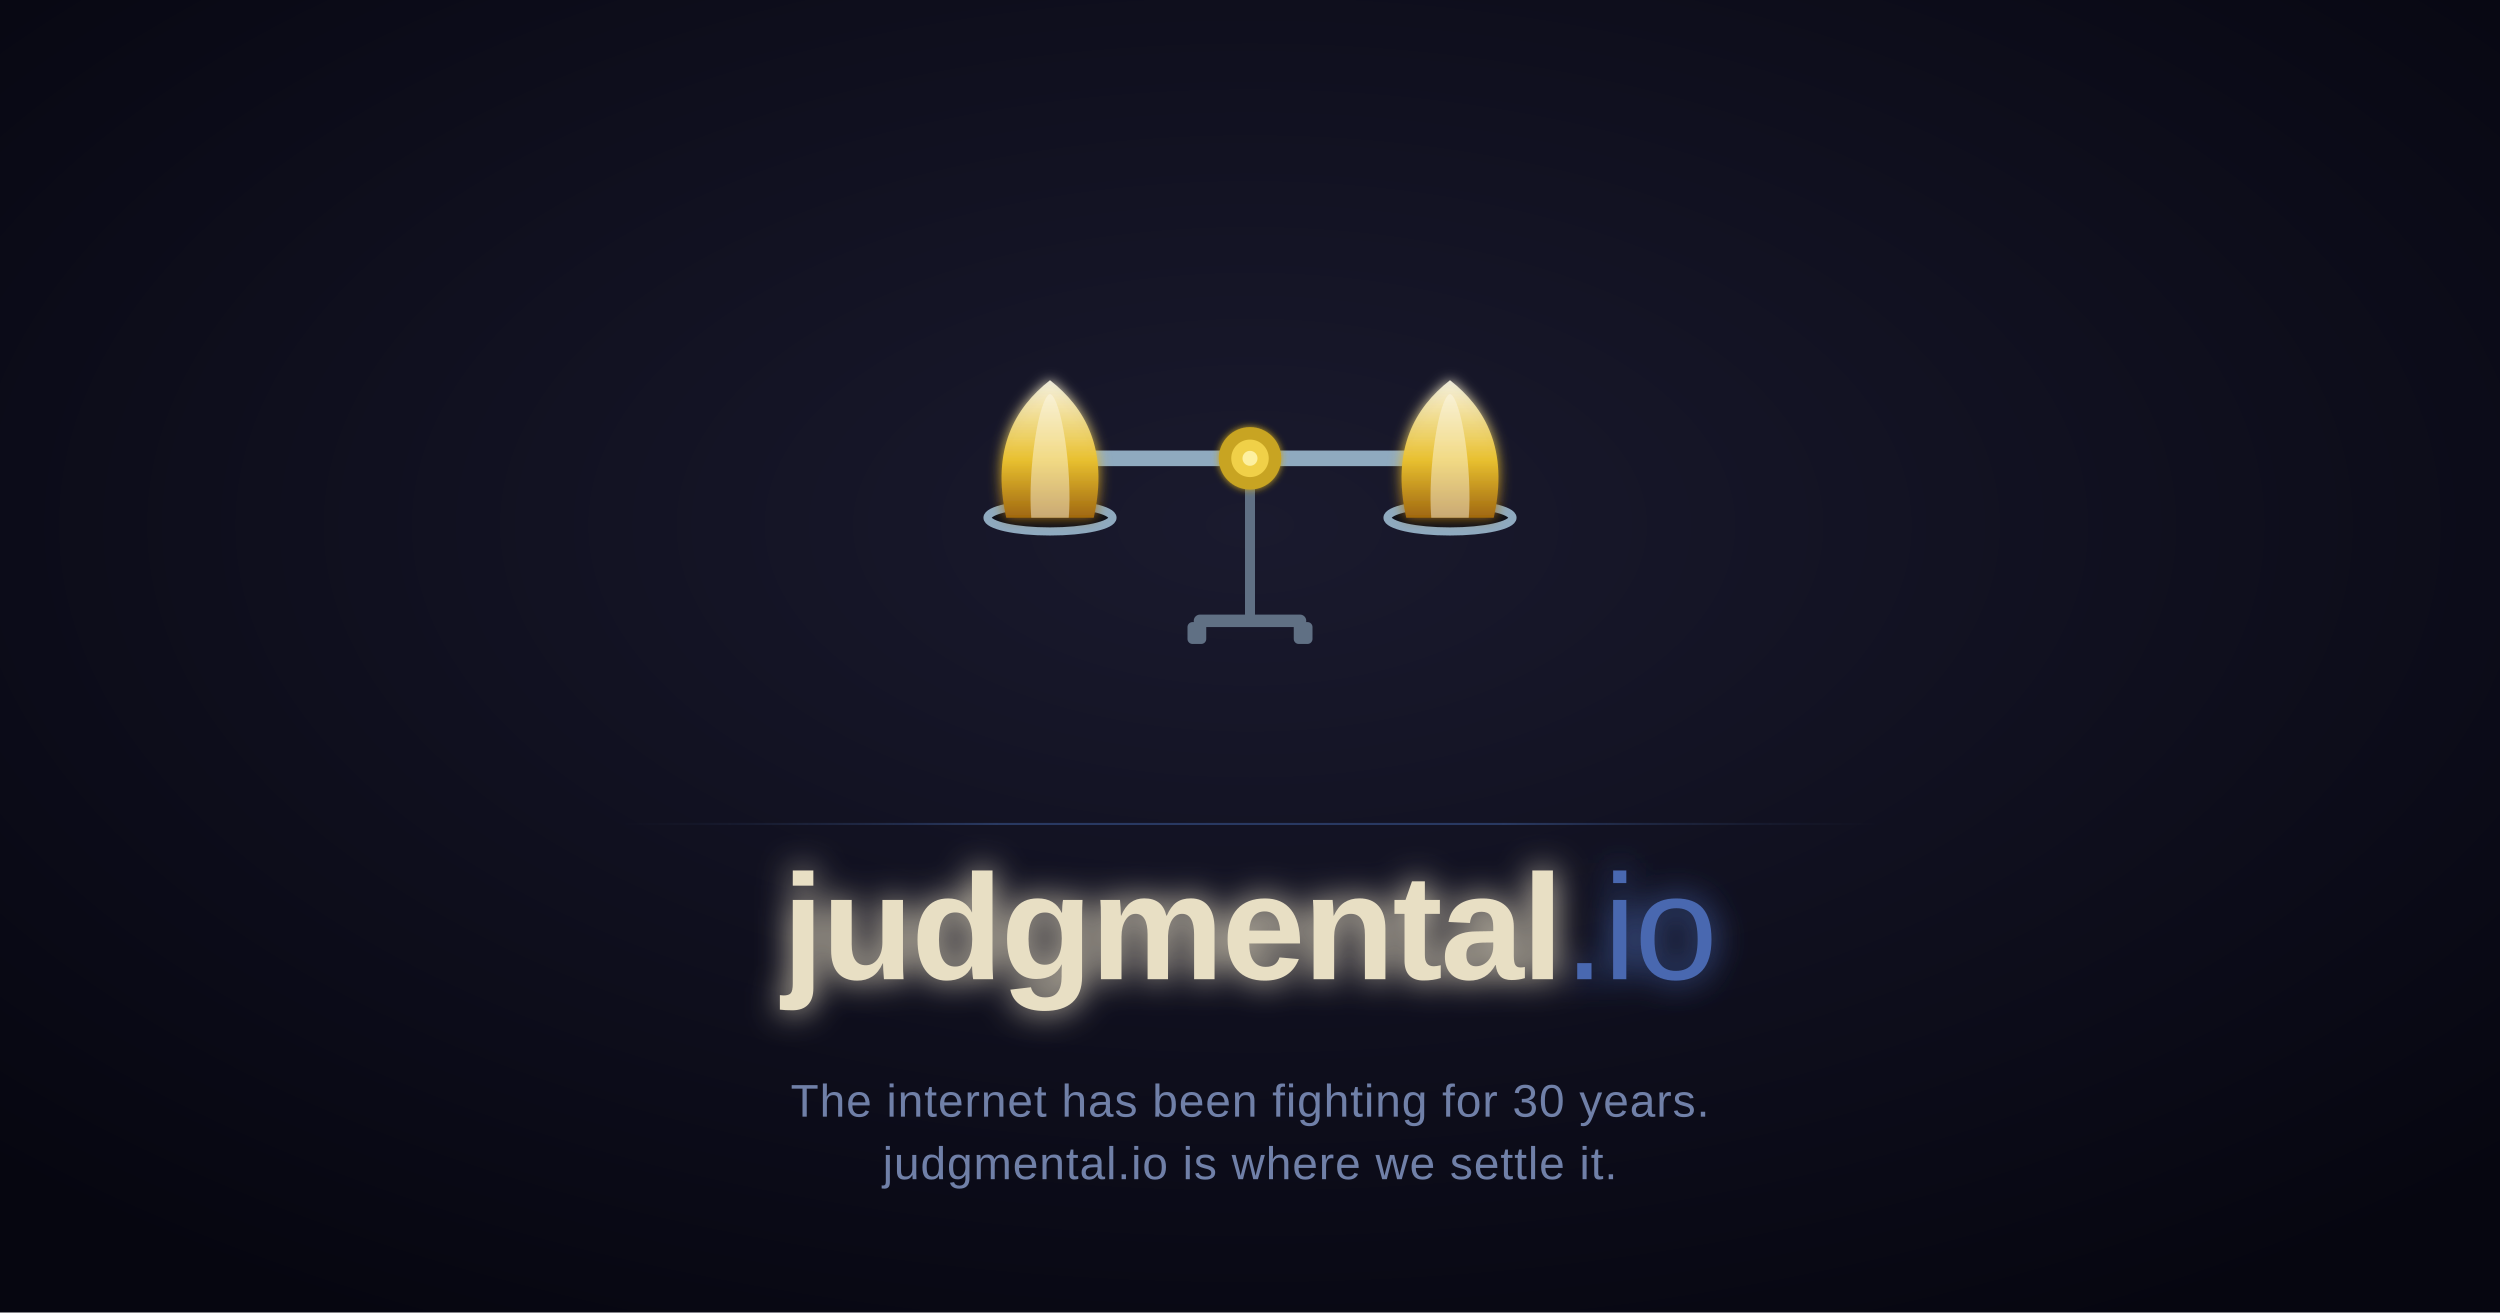
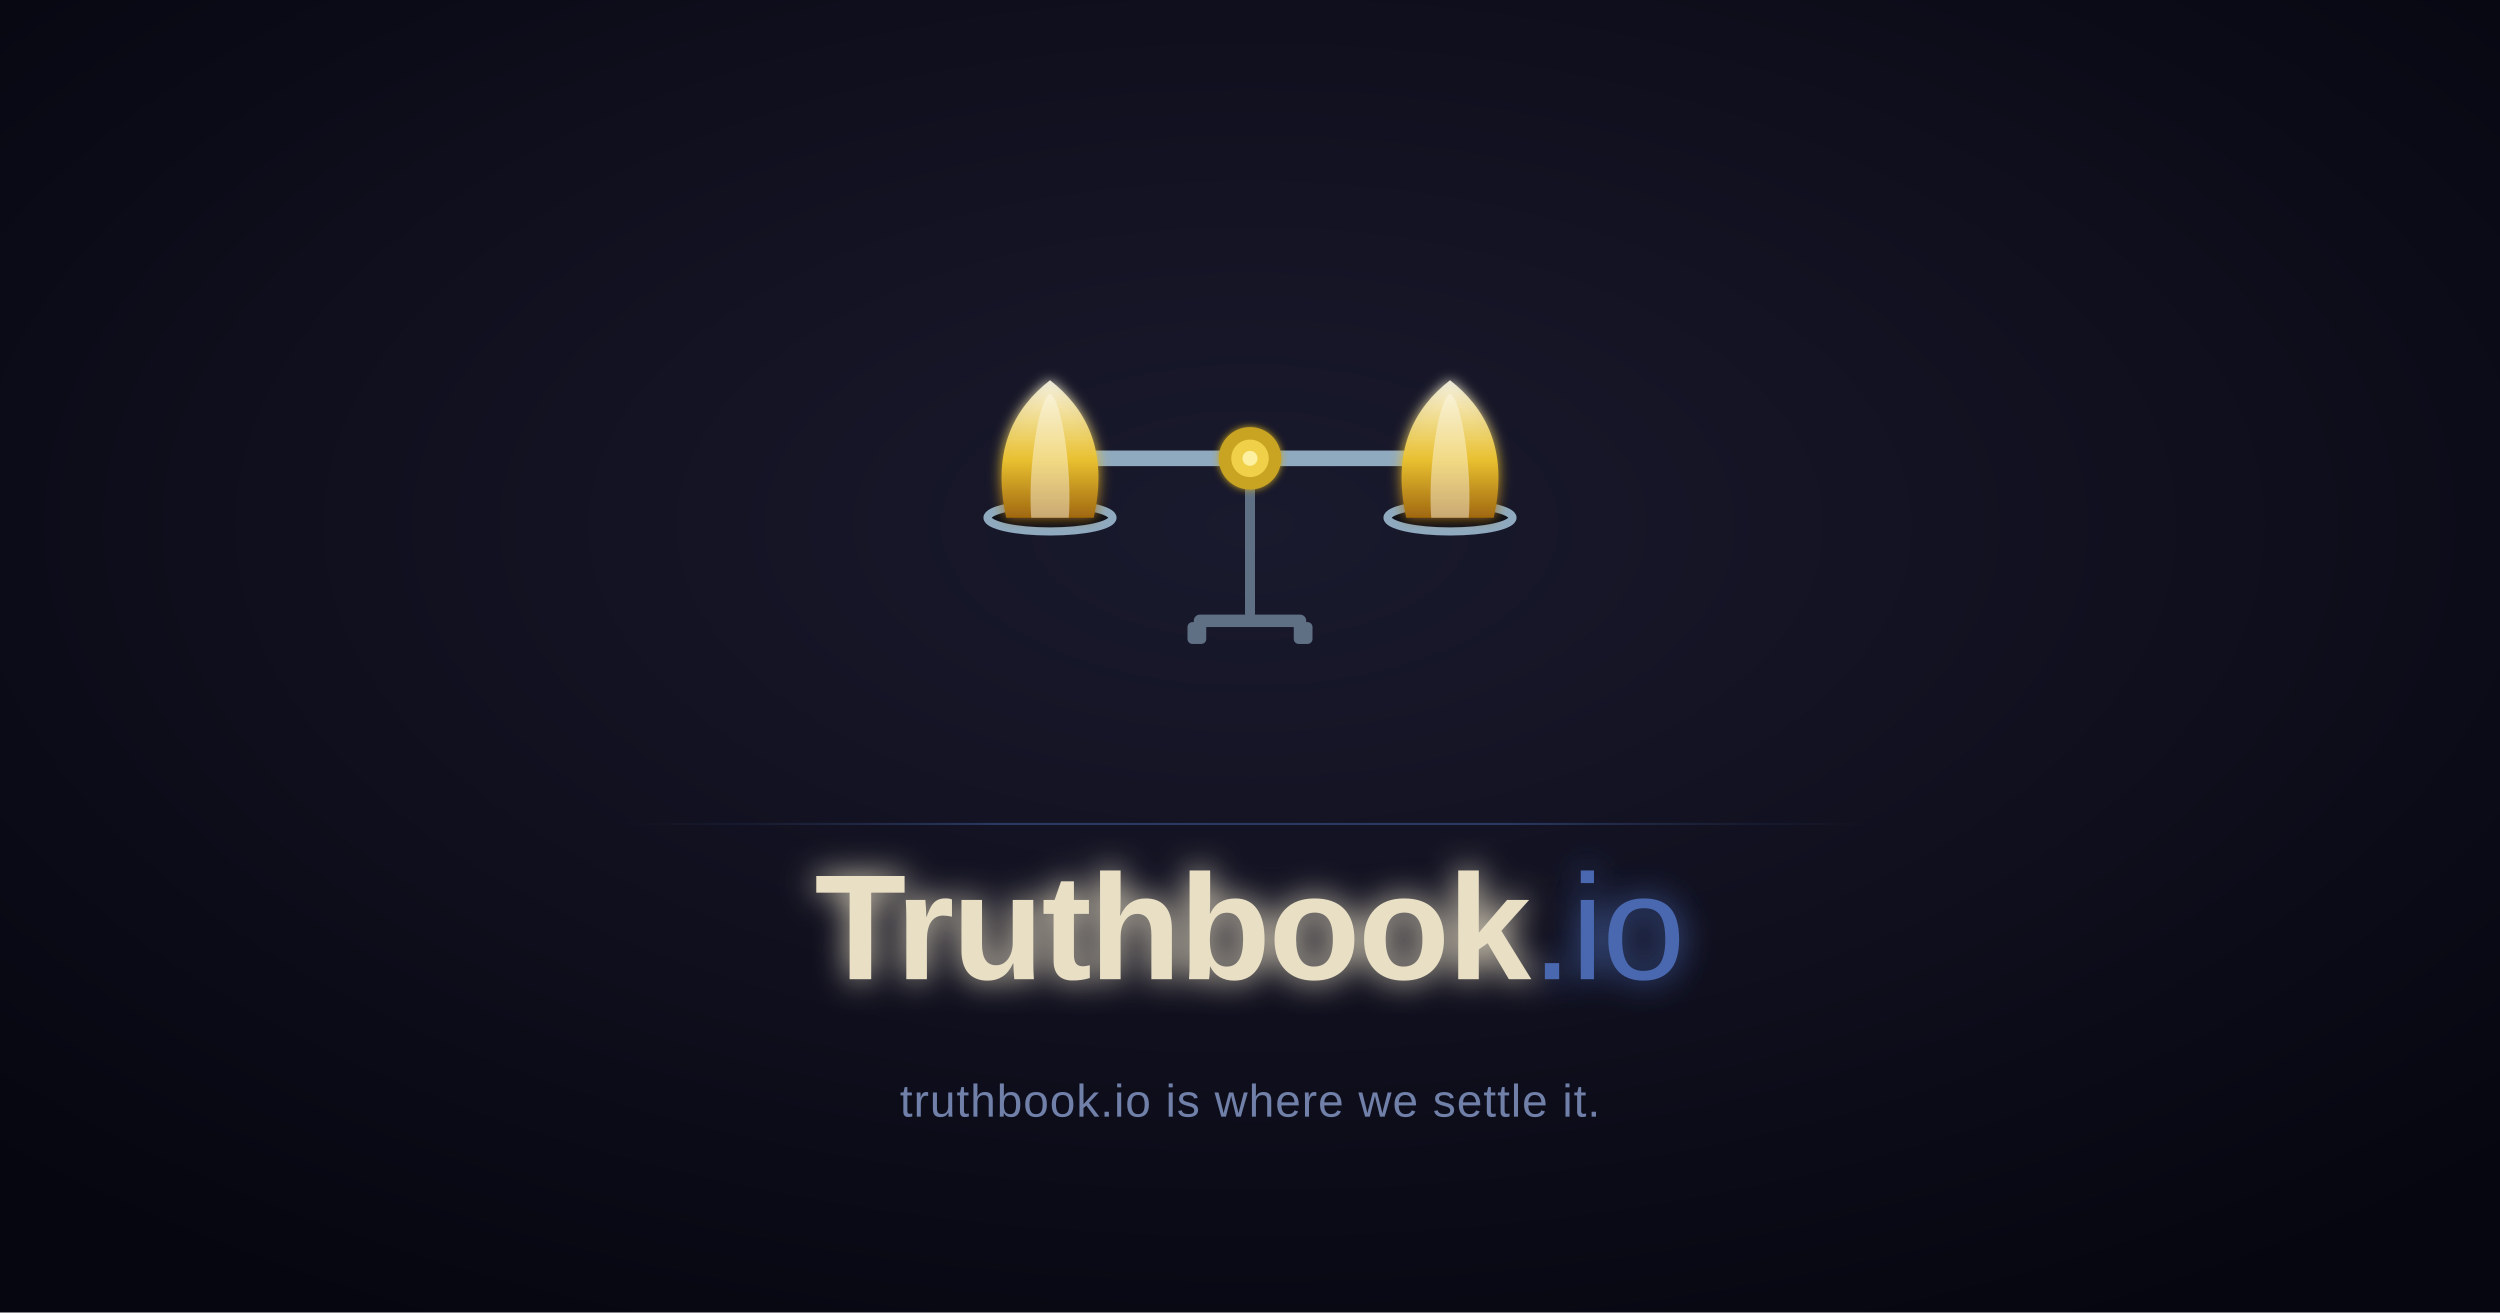
<svg xmlns="http://www.w3.org/2000/svg" viewBox="0 0 1200 630" width="1200" height="630">
  <defs>
    <radialGradient id="obg" cx="50%" cy="40%" r="70%">
      <stop offset="0%" stop-color="#1a1a2e" />
      <stop offset="100%" stop-color="#060610" />
    </radialGradient>
    <linearGradient id="flame-L-og" x1="50%" y1="100%" x2="50%" y2="0%">
      <stop offset="0%" stop-color="#a06810" />
      <stop offset="42%" stop-color="#e8c030" />
      <stop offset="100%" stop-color="#faf6e4" stop-opacity="0.9" />
    </linearGradient>
    <linearGradient id="flame-R-og" x1="50%" y1="100%" x2="50%" y2="0%">
      <stop offset="0%" stop-color="#a06810" />
      <stop offset="42%" stop-color="#e8c030" />
      <stop offset="100%" stop-color="#faf6e4" stop-opacity="0.9" />
    </linearGradient>
    <filter id="fglow-og" x="-80%" y="-80%" width="260%" height="260%">
      <feGaussianBlur stdDeviation="3" result="b" />
      <feMerge>
        <feMergeNode in="b" />
        <feMergeNode in="SourceGraphic" />
      </feMerge>
    </filter>
    <filter id="pglow-og" x="-100%" y="-100%" width="300%" height="300%">
      <feGaussianBlur stdDeviation="1.8" result="b" />
      <feMerge>
        <feMergeNode in="b" />
        <feMergeNode in="SourceGraphic" />
      </feMerge>
    </filter>
    <filter id="txtglow" x="-10%" y="-30%" width="120%" height="160%">
      <feGaussianBlur stdDeviation="8" result="b" />
      <feMerge>
        <feMergeNode in="b" />
        <feMergeNode in="SourceGraphic" />
      </feMerge>
    </filter>
    <linearGradient id="rulefade" x1="0%" y1="0%" x2="100%" y2="0%">
      <stop offset="0%" stop-color="#304060" stop-opacity="0" />
      <stop offset="30%" stop-color="#4060a0" stop-opacity="0.5" />
      <stop offset="70%" stop-color="#4060a0" stop-opacity="0.5" />
      <stop offset="100%" stop-color="#304060" stop-opacity="0" />
    </linearGradient>
  </defs>
  <rect width="1200" height="630" fill="url(#obg)" />
  <rect x="597.60" y="220.00" width="4.80" height="78.00" fill="#607084" />
  <rect x="573.00" y="295.00" width="54.00" height="6.00" rx="3.00" fill="#607084" />
  <rect x="570.00" y="298.60" width="9.00" height="10.50" rx="2.40" fill="#607084" />
  <rect x="621.00" y="298.60" width="9.00" height="10.50" rx="2.40" fill="#607084" />
  <path d="M 504.00 220.00 L 696.00 220.00" stroke="#8faabf" stroke-width="7.50" stroke-linecap="round" fill="none" />
  <line x1="504.00" y1="220.00" x2="504.00" y2="248.50" stroke="#607084" stroke-width="3.30" />
  <ellipse cx="504.00" cy="248.50" rx="30.00" ry="6.60" fill="#0c0e1a" stroke="#8faabf" stroke-width="3.90" />
  <line x1="696.00" y1="220.00" x2="696.00" y2="248.50" stroke="#607084" stroke-width="3.30" />
  <ellipse cx="696.00" cy="248.50" rx="30.00" ry="6.60" fill="#0c0e1a" stroke="#8faabf" stroke-width="3.90" />
  <path d="M 483 248.5 C 475.65 215.5 487.2 195.7 504 182.5 C 520.8 195.7 532.35 215.5 525 248.5 Z" fill="url(#flame-L-og)" filter="url(#fglow-og)" />
  <path d="M 495 248.5 C 493.2 225.4 498.6 190.9 504 189.1 C 509.4 190.9 514.8 225.4 513 248.5 Z" fill="#fdf8ec" opacity="0.45" />
  <path d="M 675 248.5 C 667.65 215.5 679.2 195.7 696 182.5 C 712.8 195.7 724.35 215.5 717 248.5 Z" fill="url(#flame-R-og)" filter="url(#fglow-og)" />
  <path d="M 687 248.5 C 685.2 225.4 690.6 190.9 696 189.1 C 701.4 190.9 706.8 225.4 705 248.5 Z" fill="#fdf8ec" opacity="0.45" />
  <circle cx="600.00" cy="220.00" r="15.00" fill="#c8a420" filter="url(#pglow-og)" />
  <circle cx="600.00" cy="220.00" r="9.00" fill="#f0d048" />
  <circle cx="600.00" cy="220.00" r="3.60" fill="#fdf0a0" />
  <rect x="300" y="395" width="600" height="1" fill="url(#rulefade)" />
-   <text text-anchor="middle" x="600" y="470" font-family="'SF Pro Display','Helvetica Neue',Arial,sans-serif" font-size="72" font-weight="600" letter-spacing="-1" fill="#e8dfc4" filter="url(#txtglow)">judgmental<tspan fill="#4868b0" font-weight="300">.io</tspan>
+   <text text-anchor="middle" x="600" y="470" font-family="'SF Pro Display','Helvetica Neue',Arial,sans-serif" font-size="72" font-weight="600" letter-spacing="-1" fill="#e8dfc4" filter="url(#txtglow)">Truthbook<tspan fill="#4868b0" font-weight="300">.io</tspan>
  </text>
-   <text text-anchor="middle" x="600" y="536" font-family="'SF Pro Display','Helvetica Neue',Arial,sans-serif" font-size="22" font-weight="300" letter-spacing="0.5" fill="#7080a8">The internet has been fighting for 30 years.</text>
-   <text text-anchor="middle" x="600" y="566" font-family="'SF Pro Display','Helvetica Neue',Arial,sans-serif" font-size="22" font-weight="300" letter-spacing="0.5" fill="#7080a8">judgmental.io is where we settle it.</text>
+   <text text-anchor="middle" x="600" y="536" font-family="'SF Pro Display','Helvetica Neue',Arial,sans-serif" font-size="22" font-weight="300" letter-spacing="0.5" fill="#7080a8">truthbook.io is where we settle it.</text>
</svg>
